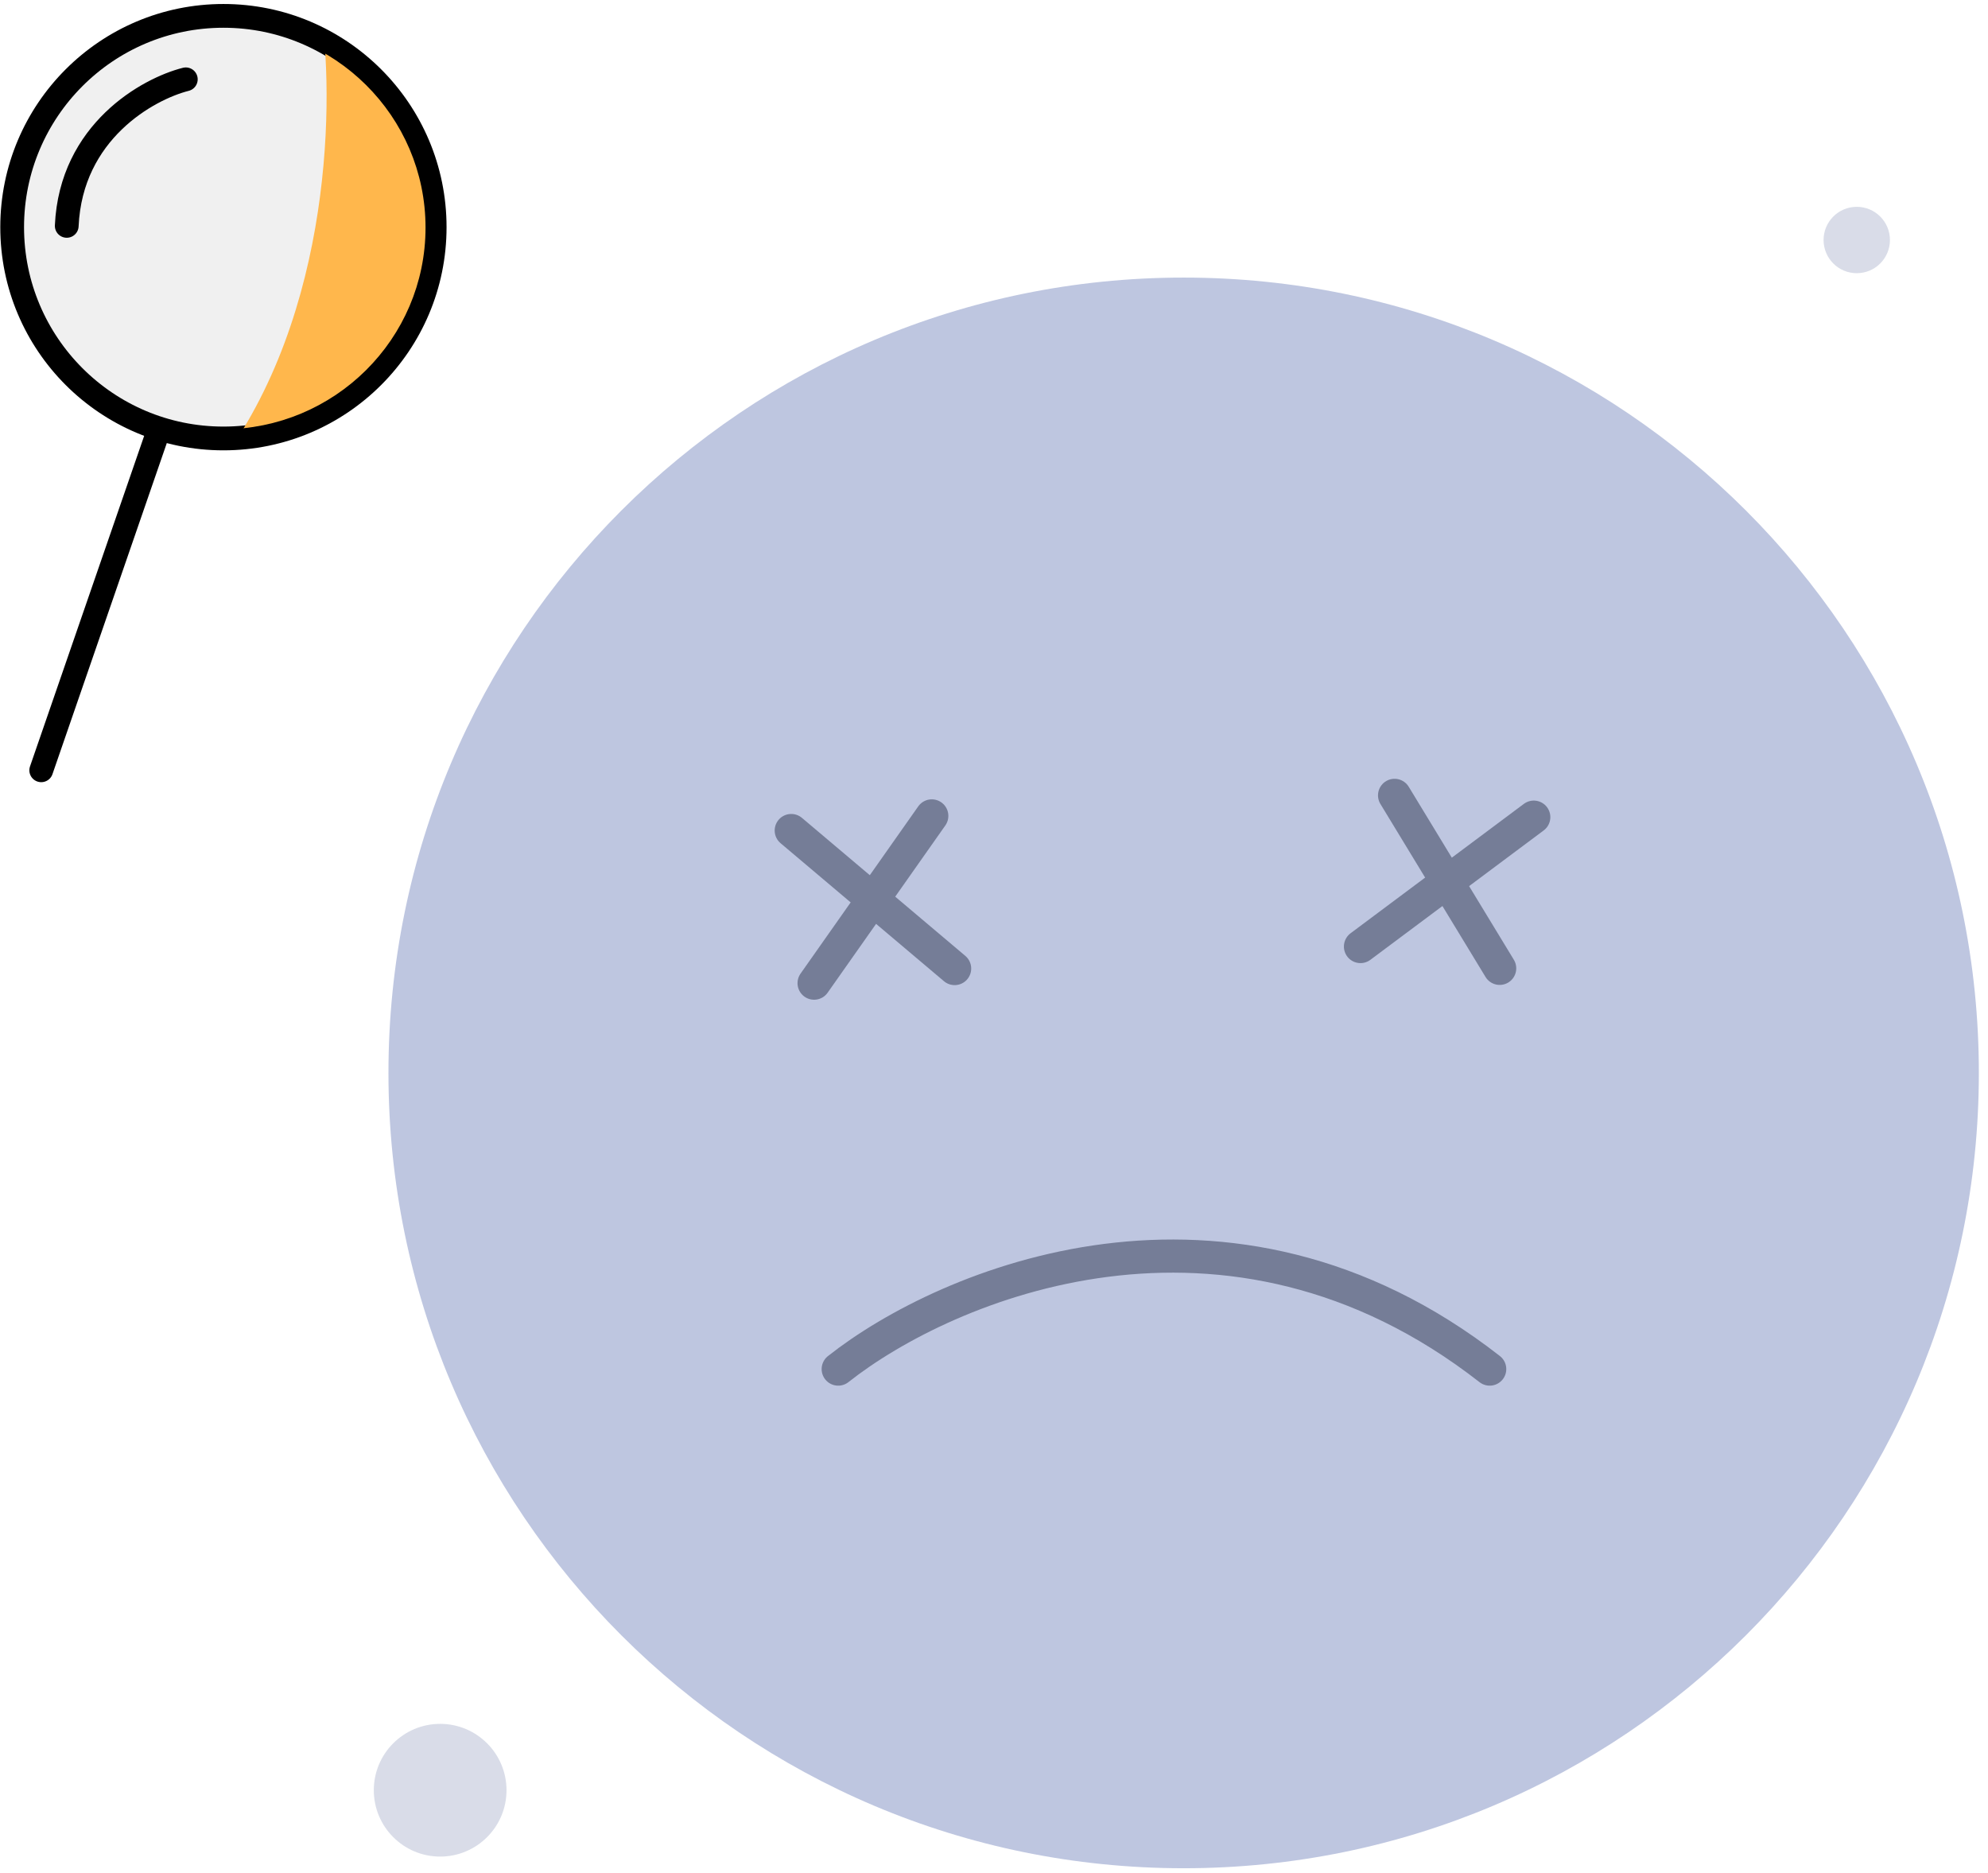
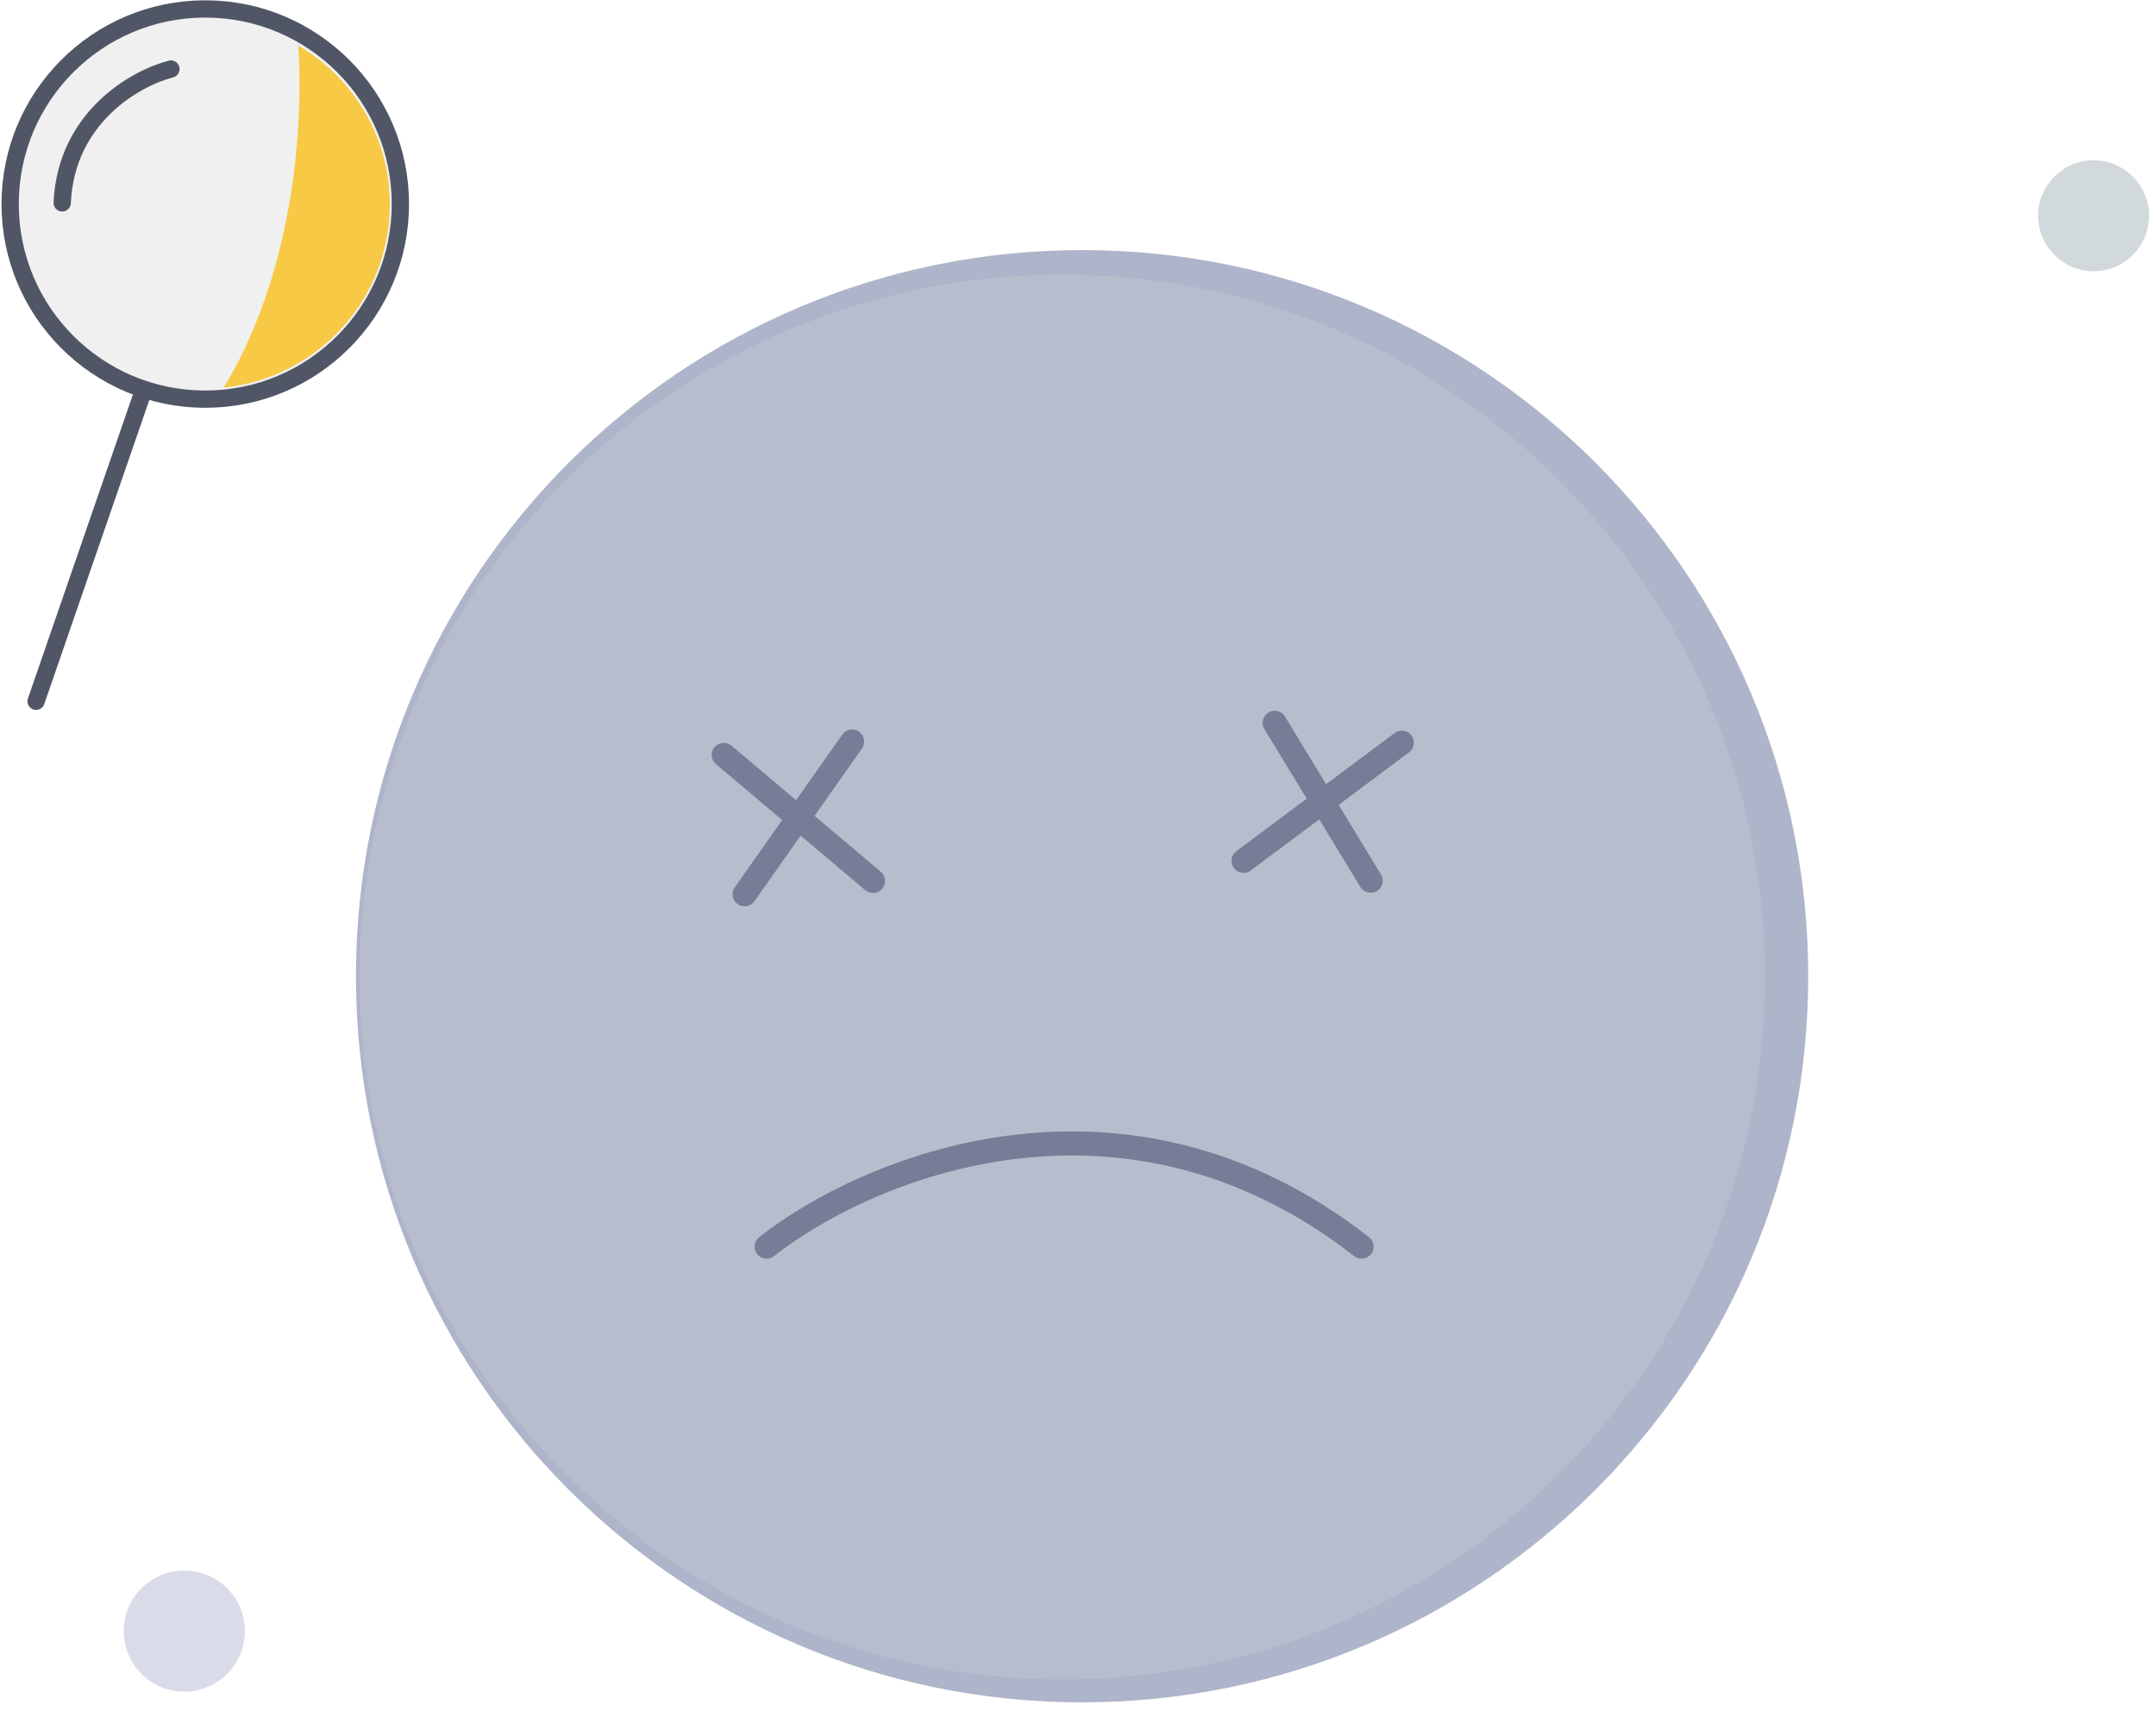
- <svg xmlns="http://www.w3.org/2000/svg" width="120" height="113" viewBox="0 0 120 113" fill="none">
-   <line x1="11.916" y1="19.196" x2="2.489" y2="46.489" stroke="black" stroke-width="1.434" stroke-linecap="round" />
-   <rect x="23.448" y="16.753" width="96" height="96" rx="48" fill="#BEC6E0" />
-   <path d="M56.245 49.242L49.14 59.336" stroke="#757D97" stroke-width="2" stroke-linecap="round" stroke-linejoin="bevel" />
-   <path d="M92.582 49.317L82.121 57.126" stroke="#757D97" stroke-width="2" stroke-linecap="round" stroke-linejoin="bevel" />
-   <path d="M57.624 58.454L47.761 50.124" stroke="#757D97" stroke-width="2" stroke-linecap="round" stroke-linejoin="bevel" />
-   <path d="M90.524 58.442L84.179 48.002" stroke="#757D97" stroke-width="2" stroke-linecap="round" stroke-linejoin="bevel" />
-   <circle cx="13.486" cy="13.71" r="12.752" fill="#F0F0F0" stroke="black" stroke-width="1.434" />
-   <mask id="mask0" mask-type="alpha" maskUnits="userSpaceOnUse" x="1" y="1" width="25" height="25">
-     <path d="M24.969 13.734C24.969 20.057 19.8 25.193 13.413 25.193C7.026 25.193 1.857 20.057 1.857 13.734C1.857 7.411 7.026 2.276 13.413 2.276C19.8 2.276 24.969 7.411 24.969 13.734Z" fill="#F0F0F0" stroke="black" stroke-width="1.434" />
+ <svg xmlns="http://www.w3.org/2000/svg" width="179" height="142" viewBox="0 0 179 142" fill="none">
+   <line x1="14.957" y1="23.598" x2="2.997" y2="58.223" stroke="#515666" stroke-width="1.434" stroke-linecap="round" />
+   <rect x="29.554" y="20.764" width="120.572" height="120.572" rx="60.286" fill="#AEB4C9" />
+   <mask id="mask0" mask-type="alpha" maskUnits="userSpaceOnUse" x="26" y="21" width="122" height="121">
+     <rect x="26.861" y="21.256" width="120.572" height="120.572" rx="60.286" fill="#B8BDCD" />
  </mask>
  <g mask="url(#mask0)">
-     <path d="M12.428 29.051C19.921 20.088 20.206 6.593 19.412 0.966C25.868 0.233 38.843 1.101 39.095 10.436C39.41 22.104 3.062 40.254 12.428 29.051Z" fill="#FFB74C" />
+     <rect x="29.857" y="22.805" width="116.684" height="116.629" rx="58.314" fill="#B8BDCD" />
  </g>
-   <path d="M11.216 4.787C8.925 5.366 4.282 7.946 4.029 13.632" stroke="black" stroke-width="1.434" stroke-linecap="round" stroke-linejoin="round" />
-   <path d="M50.596 82.628C57.111 77.481 74.096 70.276 89.922 82.628" stroke="#757D97" stroke-width="2" stroke-linecap="round" stroke-linejoin="bevel" />
-   <circle opacity="0.45" cx="26.569" cy="108.044" r="4.005" fill="#AAB2CB" />
-   <circle opacity="0.45" cx="112.078" cy="14.485" r="2.003" fill="#AAB2CB" />
+   <path d="M70.745 61.568L61.822 74.246" stroke="#757D97" stroke-width="2" stroke-linecap="round" stroke-linejoin="bevel" />
+   <path d="M116.383 61.663L103.245 71.47" stroke="#757D97" stroke-width="2" stroke-linecap="round" stroke-linejoin="bevel" />
+   <path d="M72.478 73.139L60.09 62.676" stroke="#757D97" stroke-width="2" stroke-linecap="round" stroke-linejoin="bevel" />
+   <path d="M113.798 73.123L105.83 60.011" stroke="#757D97" stroke-width="2" stroke-linecap="round" stroke-linejoin="bevel" />
+   <circle cx="17.042" cy="16.941" r="16.199" fill="#F0F0F0" stroke="#515666" stroke-width="1.434" />
+   <mask id="mask1" mask-type="alpha" maskUnits="userSpaceOnUse" x="1" y="1" width="32" height="32">
+     <path d="M31.647 16.972C31.647 25.016 25.073 31.547 16.95 31.547C8.828 31.547 2.253 25.016 2.253 16.972C2.253 8.928 8.828 2.397 16.95 2.397C25.073 2.397 31.647 8.928 31.647 16.972Z" fill="#F0F0F0" stroke="black" stroke-width="1.434" />
+   </mask>
+   <g mask="url(#mask1)">
+     <path d="M15.713 36.209C25.124 24.952 25.482 8.003 24.484 0.935C32.593 0.015 48.89 1.105 49.206 12.829C49.602 27.484 3.949 50.279 15.713 36.209Z" fill="#F7C945" />
+   </g>
+   <path d="M14.19 5.734C11.314 6.462 5.482 9.701 5.164 16.843" stroke="#515666" stroke-width="1.434" stroke-linecap="round" stroke-linejoin="round" />
+   <path d="M63.651 103.499C71.833 97.035 93.165 87.986 113.042 103.499" stroke="#757D97" stroke-width="2" stroke-linecap="round" stroke-linejoin="bevel" />
+   <circle opacity="0.45" cx="15.301" cy="135.42" r="5.03" fill="#AAB2CB" />
+   <circle cx="173.817" cy="17.914" r="4.604" fill="#D1D9DC" />
</svg>
